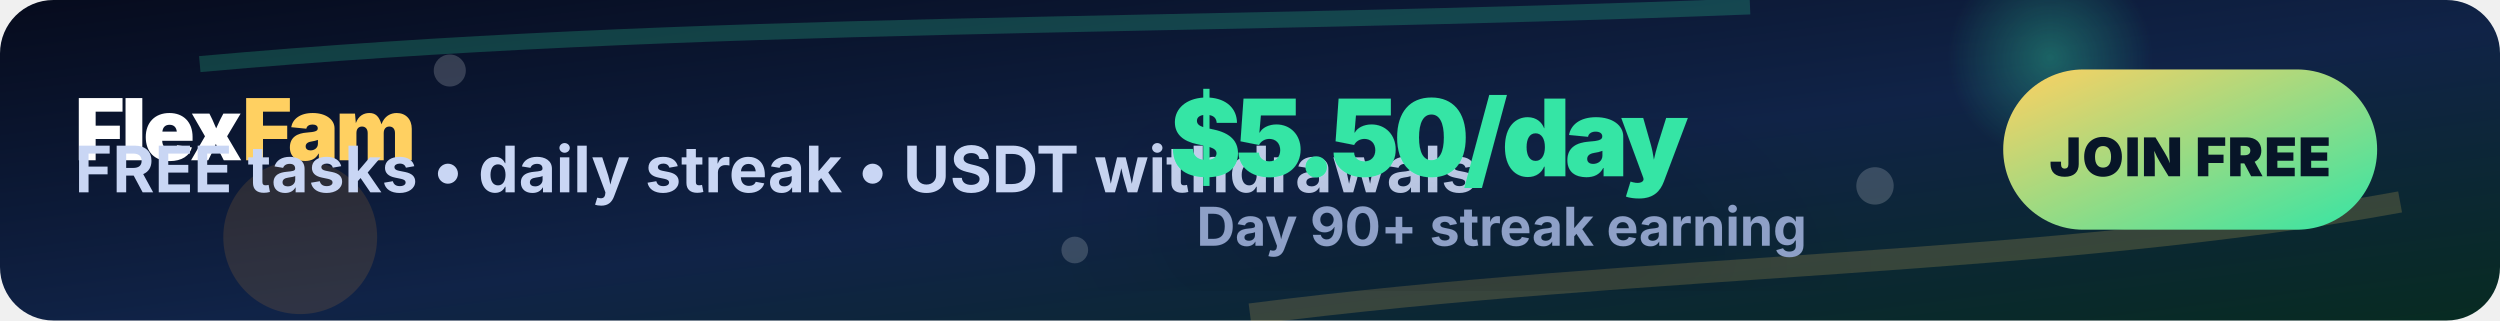
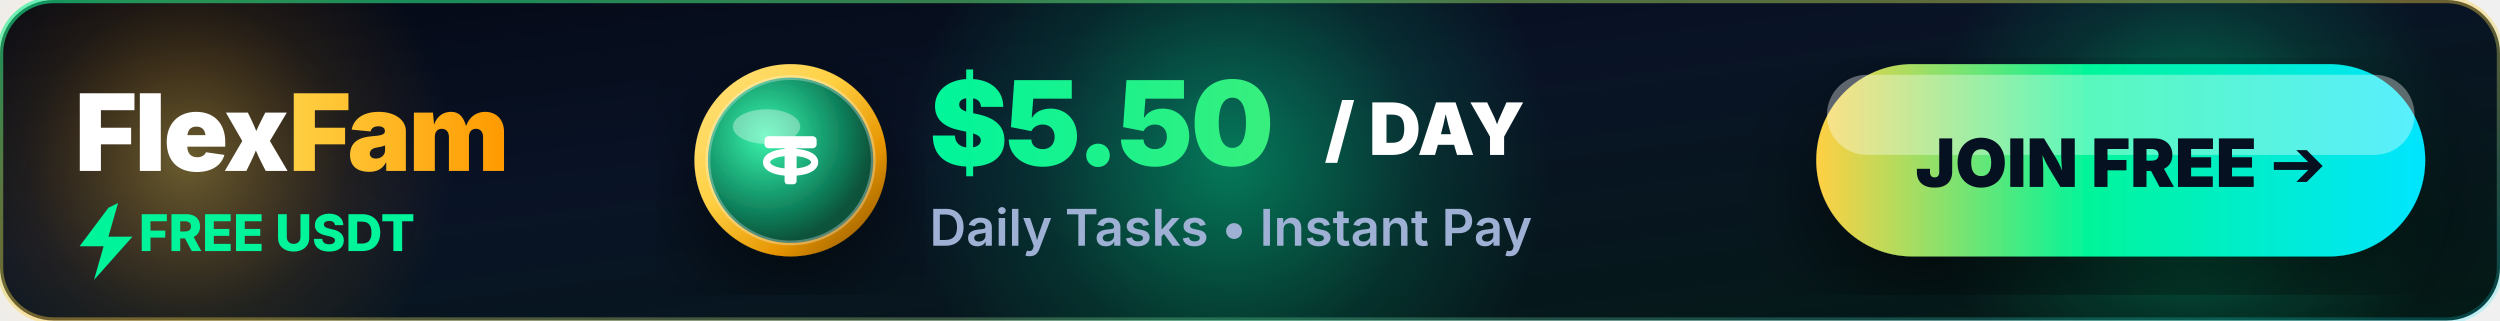
- <svg xmlns="http://www.w3.org/2000/svg" width="468" height="60" viewBox="0 0 468 60" role="img" aria-label="FlexFam earn USDT daily banner">
+ <svg xmlns="http://www.w3.org/2000/svg" width="468" height="60" viewBox="0 0 468 60" role="img" aria-label="FlexFam Earn USDT">
  <defs>
-     <linearGradient id="bg" x1="0" y1="0" x2="1" y2="1">
-       <stop offset="0" stop-color="#060b1d" />
-       <stop offset="0.54" stop-color="#102347" />
-       <stop offset="1" stop-color="#072b21" />
+     <linearGradient id="b468_bg" x1="0%" y1="0%" x2="100%" y2="100%">
+       <stop offset="0%" stop-color="#040814" />
+       <stop offset="40%" stop-color="#091326" />
+       <stop offset="100%" stop-color="#041a15" />
    </linearGradient>
-     <linearGradient id="hot" x1="0" y1="0" x2="1" y2="1">
-       <stop offset="0" stop-color="#34e5a5" />
-       <stop offset="1" stop-color="#ffd061" />
+     <linearGradient id="b468_card" x1="0%" y1="0%" x2="0%" y2="100%">
+       <stop offset="0%" stop-color="rgba(16, 35, 71, 0.75)" />
+       <stop offset="100%" stop-color="rgba(7, 18, 38, 0.9)" />
    </linearGradient>
-     <linearGradient id="cta" x1="0" y1="0" x2="1" y2="1">
-       <stop offset="0" stop-color="#ffd061" />
-       <stop offset="1" stop-color="#34e5a5" />
+     <linearGradient id="b468_borderGrad" x1="0%" y1="0%" x2="100%" y2="100%">
+       <stop offset="0%" stop-color="rgba(0, 245, 155, 0.6)" />
+       <stop offset="50%" stop-color="rgba(255, 208, 67, 0.4)" />
+       <stop offset="100%" stop-color="rgba(0, 229, 255, 0.2)" />
    </linearGradient>
-     <radialGradient id="glow" cx="50%" cy="50%" r="50%">
-       <stop offset="0" stop-color="#34e5a5" stop-opacity=".45" />
-       <stop offset="1" stop-color="#34e5a5" stop-opacity="0" />
+     <linearGradient id="b468_gold" x1="0%" y1="0%" x2="100%" y2="0%">
+       <stop offset="0%" stop-color="#fff076" />
+       <stop offset="50%" stop-color="#ffd043" />
+       <stop offset="100%" stop-color="#ff9a00" />
+     </linearGradient>
+     <linearGradient id="b468_emerald" x1="0%" y1="0%" x2="100%" y2="0%">
+       <stop offset="0%" stop-color="#00f59b" />
+       <stop offset="100%" stop-color="#38ef7d" />
+     </linearGradient>
+     <linearGradient id="b468_btn" x1="0%" y1="0%" x2="100%" y2="0%">
+       <stop offset="0%" stop-color="#ffd043" />
+       <stop offset="45%" stop-color="#00f59b" />
+       <stop offset="100%" stop-color="#00e5ff" />
+     </linearGradient>
+     <linearGradient id="b468_goldRim" x1="0%" y1="0%" x2="100%" y2="100%">
+       <stop offset="0%" stop-color="#ffe484" />
+       <stop offset="40%" stop-color="#ffd043" />
+       <stop offset="70%" stop-color="#e69500" />
+       <stop offset="100%" stop-color="#804a00" />
+     </linearGradient>
+     <radialGradient id="b468_coinFace" cx="35%" cy="35%" r="65%">
+       <stop offset="0%" stop-color="#3bf6ad" />
+       <stop offset="60%" stop-color="#14966a" />
+       <stop offset="100%" stop-color="#08523a" />
    </radialGradient>
-     <filter id="shadow" x="-20%" y="-20%" width="140%" height="140%">
-       <feDropShadow dx="0" dy="12" stdDeviation="16" flood-color="#000" flood-opacity=".36" />
+     <radialGradient id="b468_glowGreen" cx="50%" cy="50%" r="50%">
+       <stop offset="0%" stop-color="#00f59b" stop-opacity="0.45" />
+       <stop offset="60%" stop-color="#00f59b" stop-opacity="0.12" />
+       <stop offset="100%" stop-color="#00f59b" stop-opacity="0" />
+     </radialGradient>
+     <radialGradient id="b468_glowGold" cx="50%" cy="50%" r="50%">
+       <stop offset="0%" stop-color="#ffd043" stop-opacity="0.4" />
+       <stop offset="60%" stop-color="#ff9a00" stop-opacity="0.1" />
+       <stop offset="100%" stop-color="#ff9a00" stop-opacity="0" />
+     </radialGradient>
+     <filter id="b468_shadow" x="-20%" y="-20%" width="140%" height="140%">
+       <feDropShadow dx="0" dy="6" stdDeviation="8" flood-color="#000000" flood-opacity="0.6" />
    </filter>
  </defs>
  <style>
-   .brand{font-family:Inter,Arial,sans-serif;font-weight:900;letter-spacing:-0.04em;fill:#fff}
-   .brand tspan{fill:#ffd061}
-   .eyebrow{font-family:Inter,Arial,sans-serif;font-weight:800;letter-spacing:.16em;text-transform:uppercase;fill:#8df2c4}
-   .headline{font-family:Inter,Arial,sans-serif;font-weight:900;letter-spacing:-0.055em;fill:#fff}
-   .sub{font-family:Inter,Arial,sans-serif;font-weight:700;fill:#c9d6f4}
-   .muted{font-family:Inter,Arial,sans-serif;font-weight:650;fill:#8ea0c7}
-   .cta{font-family:Inter,Arial,sans-serif;font-weight:900;letter-spacing:.02em;fill:#071528}
-   .small{font-family:Inter,Arial,sans-serif;font-weight:700;fill:#dfe8ff}
-   .green{fill:#34e5a5}.gold{fill:#ffd061}.orange{fill:#ff9f2f}
- </style>
-   <rect width="468" height="60" rx="10" fill="url(#bg)" />
-   <circle cx="383.8" cy="10.8" r="19.2" fill="url(#glow)" opacity=".75" />
-   <circle cx="56.2" cy="44.4" r="14.4" fill="#ff9f2f" opacity=".13" />
-   <path d="M37.4 12.0C131.0 3.6 220.0 5.4 327.6 1.2" fill="none" stroke="#34e5a5" stroke-opacity=".22" stroke-width="3" />
-   <path d="M234.0 58.8C308.9 49.2 383.8 49.8 449.3 37.8" fill="none" stroke="#ffd061" stroke-opacity=".18" stroke-width="4" />
-   <g opacity=".18" fill="#fff">
-     <circle cx="84.2" cy="13.2" r="3" />
-     <circle cx="201.2" cy="46.8" r="2.5" />
-     <circle cx="351.0" cy="34.8" r="3.5" />
+     .brand { font-family: Inter, system-ui, -apple-system, Roboto, 'Segoe UI', Arial, sans-serif; font-weight: 900; }
+     .title { font-family: Inter, system-ui, -apple-system, Roboto, 'Segoe UI', Arial, sans-serif; font-weight: 800; }
+     .body { font-family: Inter, system-ui, -apple-system, Roboto, 'Segoe UI', Arial, sans-serif; font-weight: 600; }
+     .mono { font-family: ui-monospace, SFMono-Regular, Menlo, Monaco, Consolas, monospace; font-weight: 700; }
+   </style>
+   <rect width="468" height="60" rx="10" fill="url(#b468_bg)" />
+   <rect width="468" height="60" rx="10" fill="none" stroke="url(#b468_borderGrad)" stroke-width="1.2" />
+   <circle cx="35" cy="30" r="50" fill="url(#b468_glowGold)" />
+   <circle cx="230" cy="30" r="60" fill="url(#b468_glowGreen)" />
+   <circle cx="410" cy="30" r="50" fill="url(#b468_glowGreen)" />
+   <g transform="translate(14, 11)">
+     <text x="0" y="21" class="brand" font-size="20" fill="#ffffff" letter-spacing="-0.5px">Flex<tspan fill="url(#b468_gold)">Fam</tspan>
+     </text>
+     <g transform="translate(0, 27)">
+       <path transform="translate(0, 0) scale(0.9)" d="M7 1L1 9h5l-2 7 8-9H7l2-7z" fill="#00f59b" />
+       <text x="12" y="9" class="title" font-size="9.5" fill="#00f59b">FREE USDT</text>
+     </g>
  </g>
-   <text x="14" y="30" class="brand" font-size="16">Flex<tspan>Fam</tspan>
-   </text>
-   <text x="14" y="36" class="sub" font-size="12">FREE tasks • daily streak • USDT withdrawals</text>
-   <g filter="url(#shadow)">
-     <text x="219" y="33" class="headline green" font-size="20">$5.50/day</text>
-     <text x="224" y="46" class="muted" font-size="10">Day 90+ streak earning</text>
+   <g transform="translate(130, 9)">
+     <g transform="translate(18, 21)" filter="url(#b468_shadow)">
+       <circle cx="0" cy="0" r="18" fill="url(#b468_goldRim)" />
+       <circle cx="0" cy="0" r="15.48" fill="url(#b468_coinFace)" />
+       <circle cx="0" cy="0" r="15.48" fill="none" stroke="rgba(255,255,255,0.3)" stroke-width="0.9" />
+       <g transform="scale(0.75) translate(-12, -12)">
+         <rect x="5.5" y="6" width="13" height="3" rx="1" fill="#ffffff" />
+         <rect x="10.5" y="8" width="3" height="10" rx="0.8" fill="#ffffff" />
+         <path d="M 6 12.5 C 6 11 8.5 10 12 10 C 15.5 10 18 11 18 12.5 C 18 14 15.5 15 12 15 C 8.5 15 6 14 6 12.5 Z" fill="none" stroke="#ffffff" stroke-width="1.8" />
+       </g>
+       <ellipse cx="-4.5" cy="-6.3" rx="6.3" ry="3.24" fill="rgba(255,255,255,0.35)" />
+     </g>
+     <g transform="translate(44, 4)">
+       <g transform="translate(0, 18)">
+         <text x="0" y="0" class="brand" font-size="22" fill="url(#b468_emerald)" letter-spacing="-0.5px">$5.50</text>
+         <text x="74" y="-2" class="brand" font-size="13.5" fill="#ffffff">/ DAY</text>
+       </g>
+       <text x="0" y="33" class="body" font-size="9.5" fill="#9fb0d5">Daily Tasks • Instant Pay</text>
+     </g>
  </g>
-   <rect x="375" y="13" width="70" height="30" rx="15" fill="url(#cta)" />
-   <text x="410" y="33" class="cta" font-size="10" text-anchor="middle">JOIN FREE</text>
+   <g transform="translate(340, 12)">
+     <rect x="0" y="0" width="114" height="36" rx="18" fill="url(#b468_btn)" filter="url(#b468_shadow)" />
+     <rect x="2" y="2" width="110" height="15" rx="7.5" fill="rgba(255,255,255,0.35)" />
+     <text x="57" y="23" class="brand" font-size="12.5" fill="#051020" text-anchor="middle">JOIN FREE ➔</text>
+   </g>
</svg>
